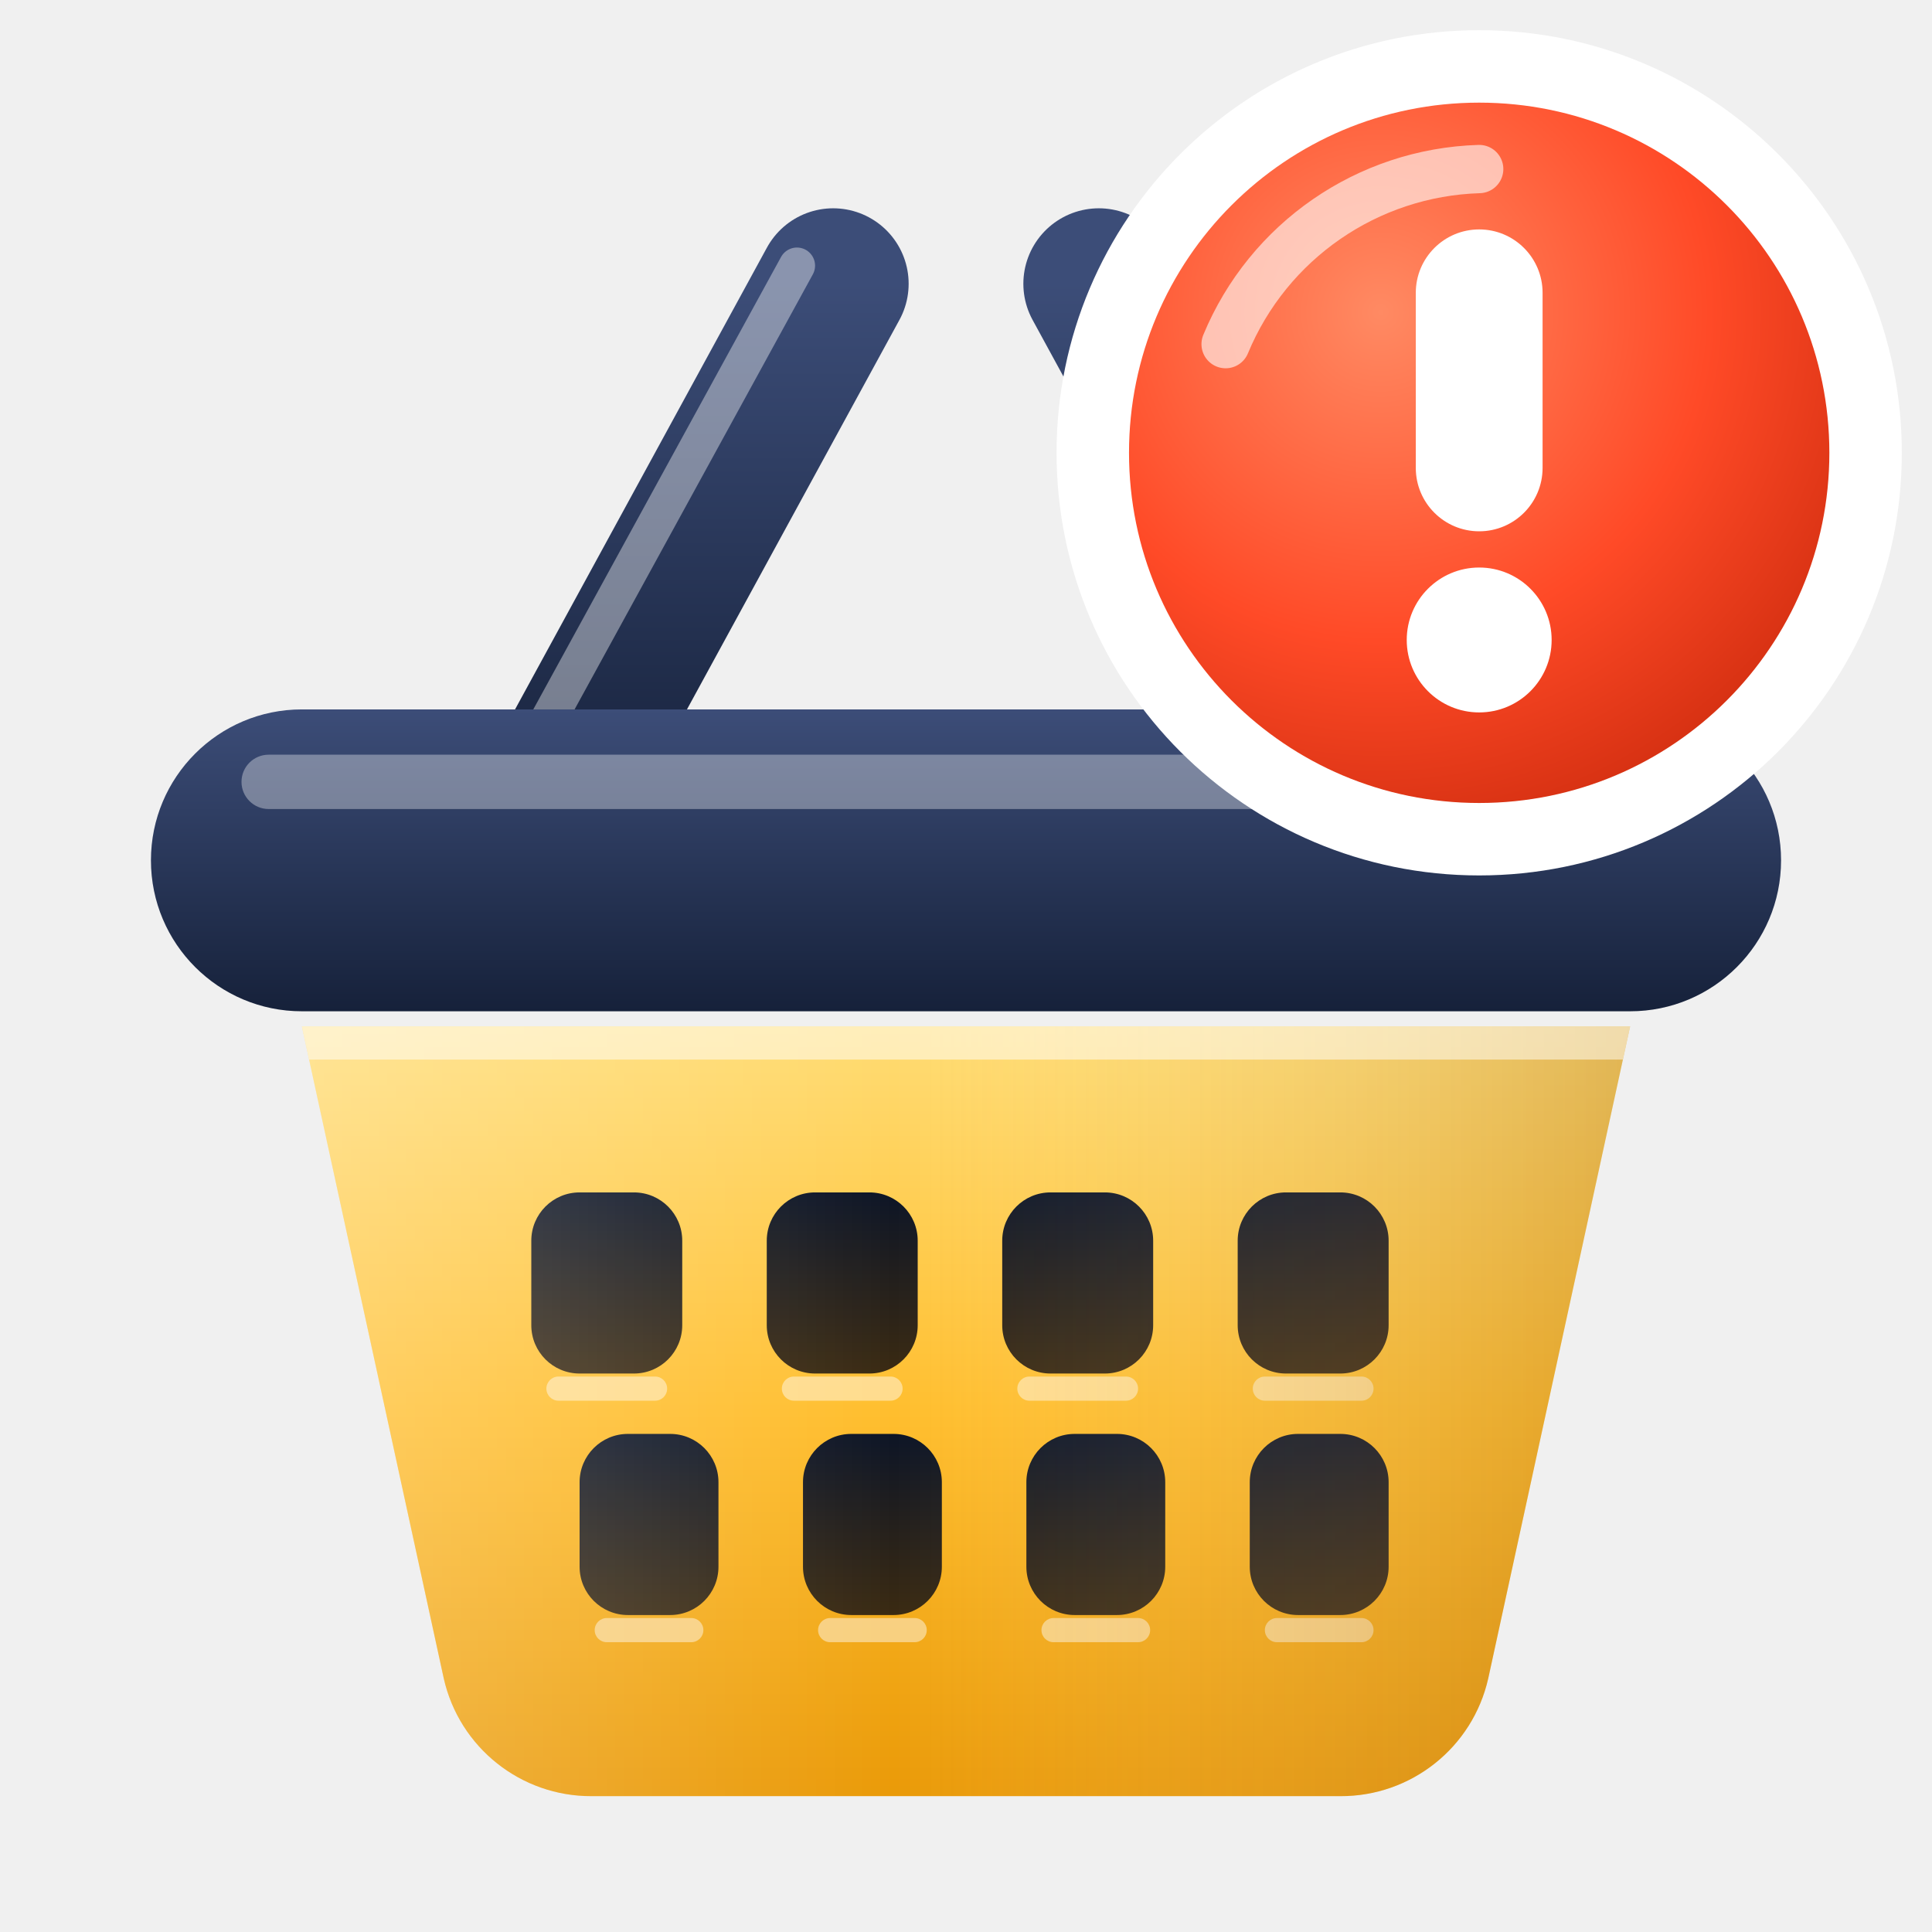
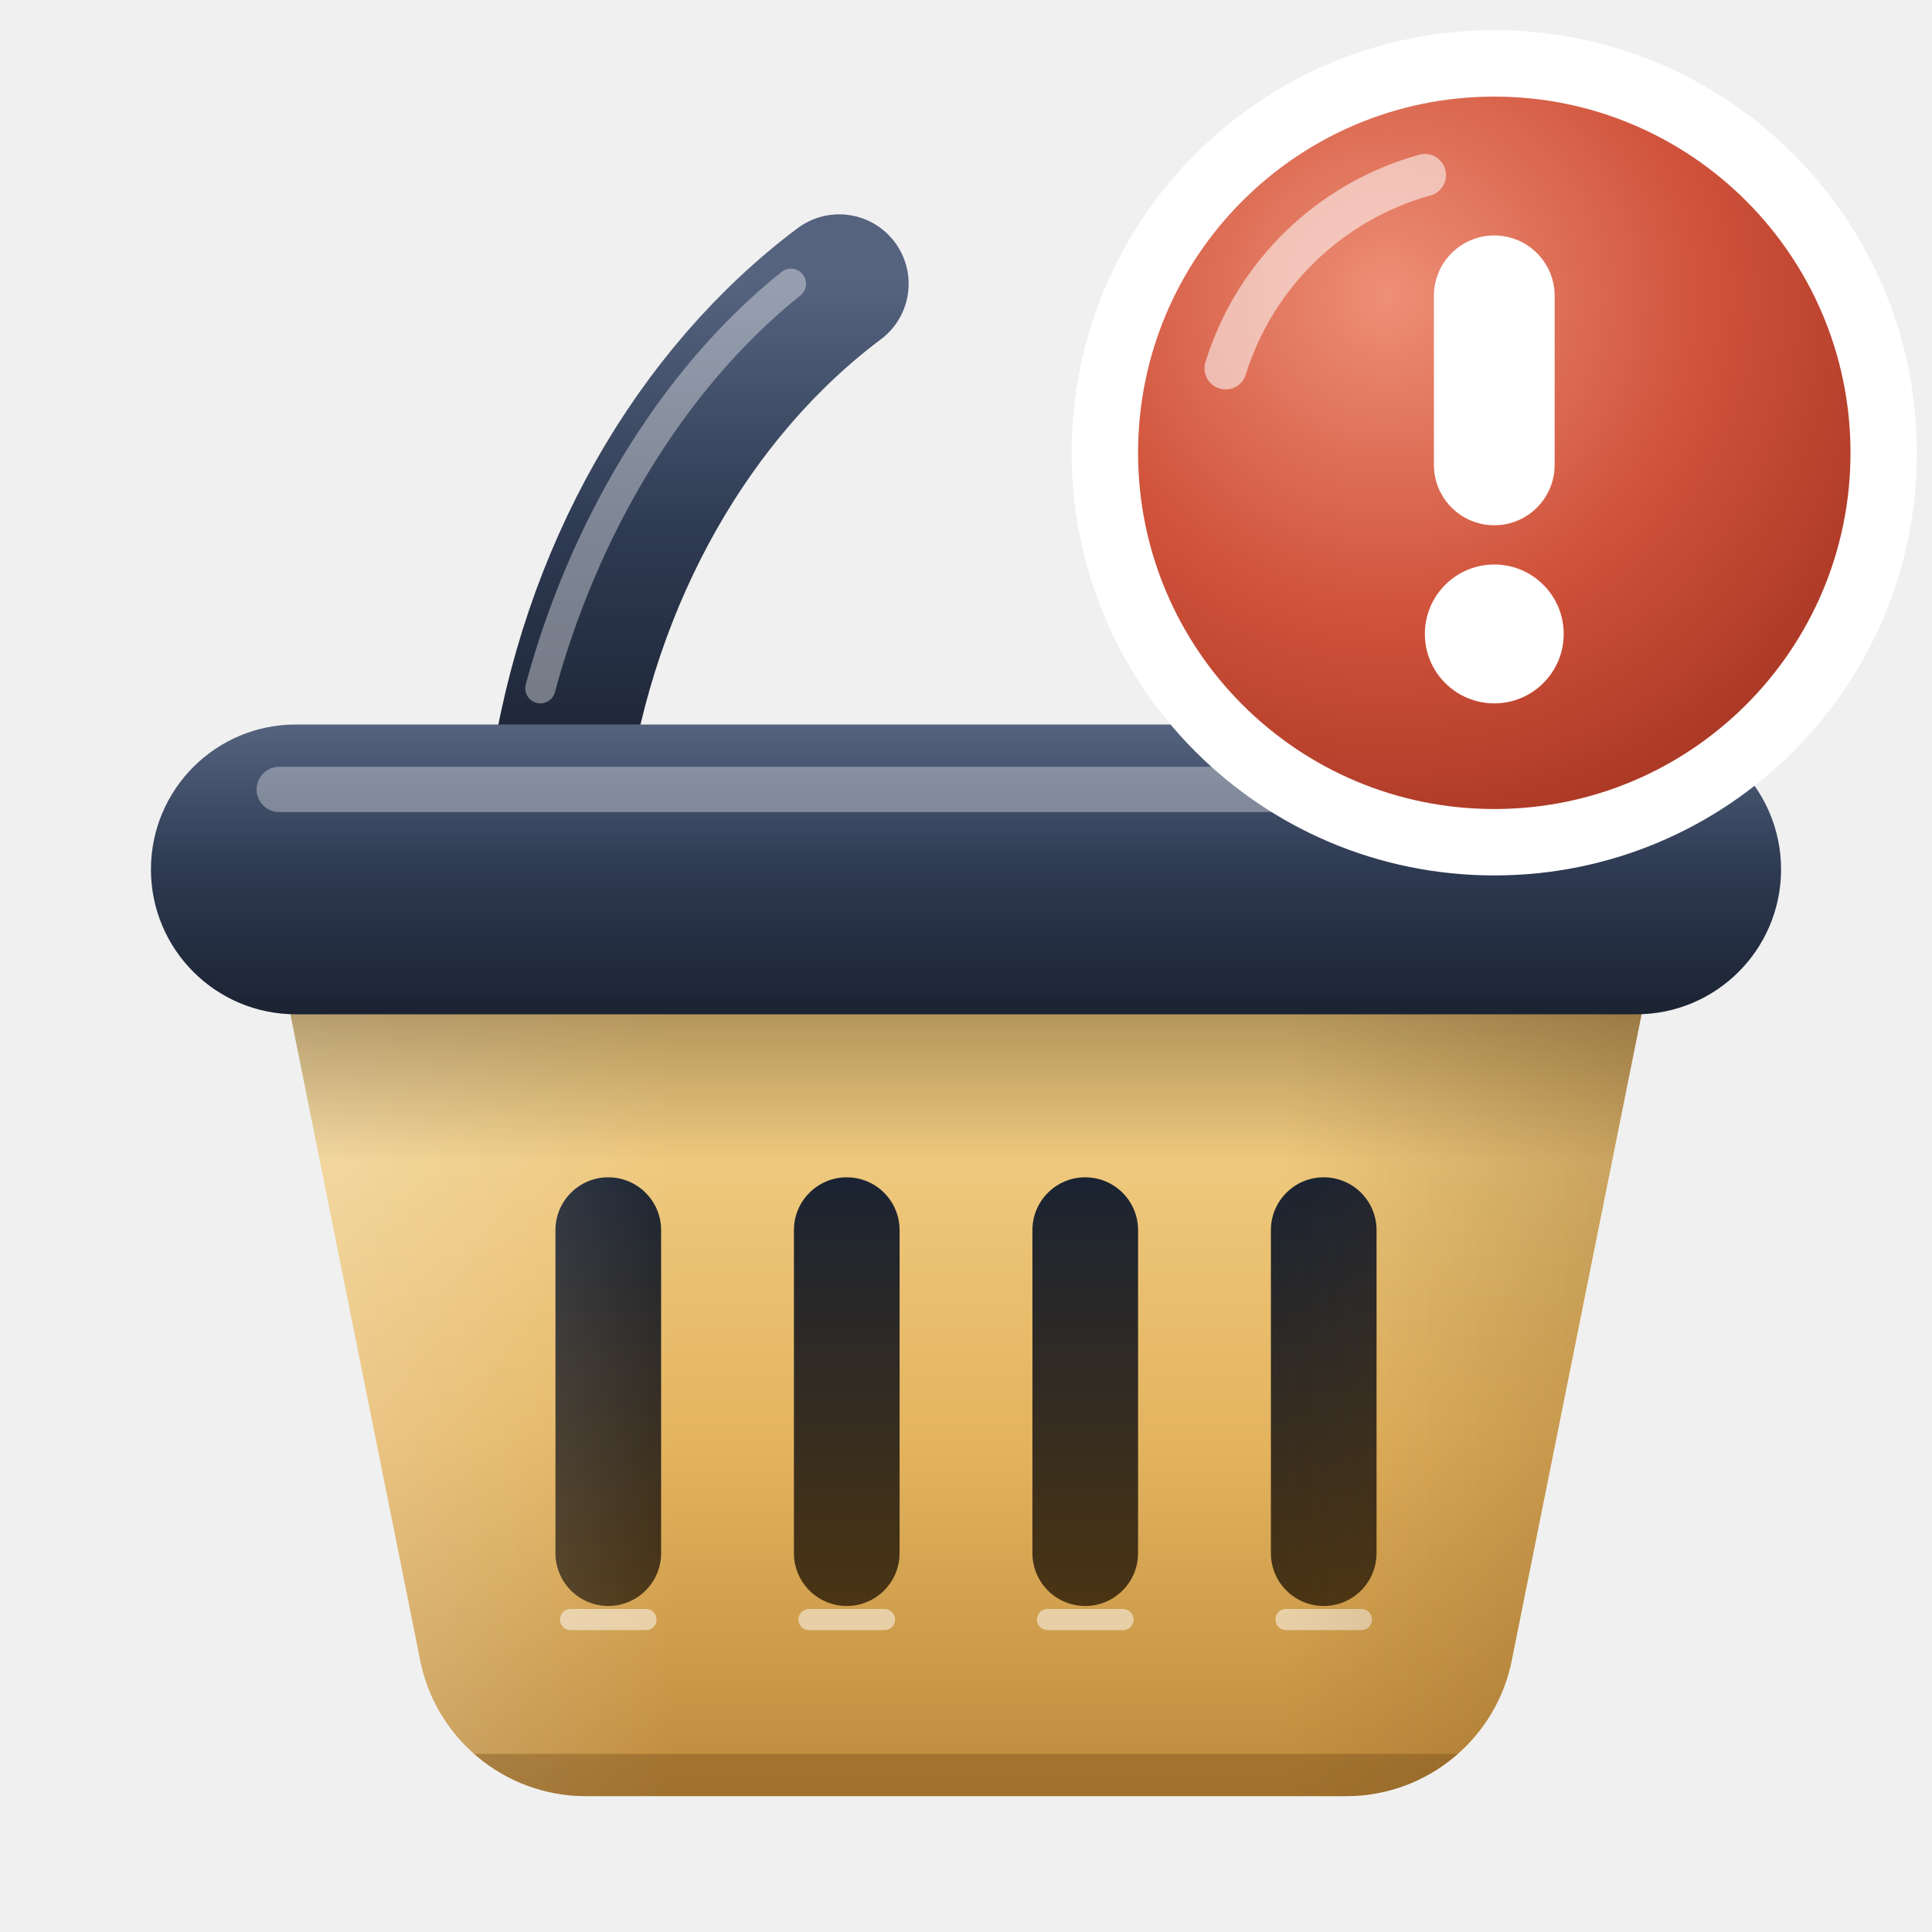
<svg xmlns="http://www.w3.org/2000/svg" viewBox="0 0 64 64" role="img" aria-label="Productos Retirados">
  <defs>
    <linearGradient id="cc" x1="0" y1="0" x2="0" y2="1">
-       <stop offset="0" stop-color="#ffdc73" />
-       <stop offset=".5" stop-color="#ffbe2e" />
-       <stop offset="1" stop-color="#ea9a08" />
+       <stop offset="0" stop-color="#f4d58f" />
+       <stop offset=".55" stop-color="#e4b45f" />
+       <stop offset="1" stop-color="#bd8a3c" />
    </linearGradient>
    <linearGradient id="cl" x1="0" y1="0" x2="1" y2="0">
-       <stop offset="0" stop-color="#fff" stop-opacity=".28" />
-       <stop offset=".45" stop-color="#fff" stop-opacity="0" />
-       <stop offset="1" stop-color="#8a4a00" stop-opacity=".3" />
+       <stop offset="0" stop-color="#fff" stop-opacity=".32" />
+       <stop offset=".3" stop-color="#fff" stop-opacity="0" />
+       <stop offset=".72" stop-color="#6b4312" stop-opacity="0" />
+       <stop offset="1" stop-color="#6b4312" stop-opacity=".34" />
+     </linearGradient>
+     <linearGradient id="cs" x1="0" y1="0" x2="0" y2="1">
+       <stop offset="0" stop-color="#4a2e08" stop-opacity=".42" />
+       <stop offset="1" stop-color="#4a2e08" stop-opacity="0" />
    </linearGradient>
    <linearGradient id="cb" x1="0" y1="0" x2="0" y2="1">
-       <stop offset="0" stop-color="#3c4d78" />
-       <stop offset="1" stop-color="#16213a" />
+       <stop offset="0" stop-color="#55637f" />
+       <stop offset=".5" stop-color="#2e3a52" />
+       <stop offset="1" stop-color="#1b2332" />
    </linearGradient>
-     <linearGradient id="ch" x1="0" y1="0" x2="0" y2="1">
-       <stop offset="0" stop-color="#0d1526" />
-       <stop offset="1" stop-color="#3a2a12" />
+     <linearGradient id="cr" x1="0" y1="0" x2="0" y2="1">
+       <stop offset="0" stop-color="#1b2332" />
+       <stop offset="1" stop-color="#4a3413" />
    </linearGradient>
-     <radialGradient id="ca" cx=".36" cy=".3" r=".85">
-       <stop offset="0" stop-color="#ff8a63" />
-       <stop offset=".55" stop-color="#ff4a27" />
-       <stop offset="1" stop-color="#c8280b" />
+     <radialGradient id="ca" cx=".35" cy=".28" r=".9">
+       <stop offset="0" stop-color="#ee8f77" />
+       <stop offset=".5" stop-color="#d0523a" />
+       <stop offset="1" stop-color="#9c2f1e" />
    </radialGradient>
    <clipPath id="ck">
-       <path d="M10 34h44l-4.7 21.6A5 5 0 0 1 44.4 59.5H19.6a5 5 0 0 1-4.9-3.9z" />
+       <path d="M9.5 33h45l-4.4 21.9A5.6 5.6 0 0 1 44.6 59.5H19.4a5.6 5.6 0 0 1-5.5-4.6z" />
    </clipPath>
  </defs>
-   <path d="M18 27 27.6 9.4M46 27 36.4 9.4" stroke="url(#cb)" stroke-width="5" stroke-linecap="round" fill="none" />
-   <path d="M17.2 25.6 26.4 8.8" stroke="#fff" stroke-opacity=".4" stroke-width="1.2" stroke-linecap="round" fill="none" />
-   <path d="M10 34h44l-4.7 21.6A5 5 0 0 1 44.4 59.5H19.6a5 5 0 0 1-4.9-3.9z" fill="url(#cc)" />
+   <path d="M18.5 26C19.5 19 23 13 27.8 9.4M45.5 26C44.6 21.5 43 17.6 40.8 14.2" stroke="url(#cb)" stroke-width="4.6" stroke-linecap="round" fill="none" />
+   <path d="M17.9 22.8C19.3 17.6 22.2 12.6 26.2 9.4" stroke="#fff" stroke-opacity=".38" stroke-width="1" stroke-linecap="round" fill="none" />
+   <path d="M9.5 33h45l-4.4 21.9A5.6 5.6 0 0 1 44.6 59.5H19.4a5.6 5.6 0 0 1-5.5-4.6z" fill="url(#cc)" />
  <g clip-path="url(#ck)">
-     <rect x="17.6" y="39.5" width="5" height="6" rx="1.6" fill="url(#ch)" />
-     <rect x="18.1" y="45.6" width="4" height=".8" rx=".4" fill="#fff" opacity=".45" />
-     <rect x="25.4" y="39.5" width="5" height="6" rx="1.6" fill="url(#ch)" />
-     <rect x="25.9" y="45.6" width="4" height=".8" rx=".4" fill="#fff" opacity=".45" />
-     <rect x="33.2" y="39.5" width="5" height="6" rx="1.6" fill="url(#ch)" />
-     <rect x="33.7" y="45.6" width="4" height=".8" rx=".4" fill="#fff" opacity=".45" />
-     <rect x="41" y="39.5" width="5" height="6" rx="1.6" fill="url(#ch)" />
-     <rect x="41.5" y="45.6" width="4" height=".8" rx=".4" fill="#fff" opacity=".45" />
-     <rect x="19.2" y="47.5" width="4.6" height="6" rx="1.6" fill="url(#ch)" />
-     <rect x="19.7" y="53.6" width="3.6" height=".8" rx=".4" fill="#fff" opacity=".45" />
-     <rect x="26.6" y="47.5" width="4.6" height="6" rx="1.6" fill="url(#ch)" />
-     <rect x="27.1" y="53.6" width="3.6" height=".8" rx=".4" fill="#fff" opacity=".45" />
-     <rect x="34" y="47.5" width="4.6" height="6" rx="1.6" fill="url(#ch)" />
-     <rect x="34.5" y="53.6" width="3.6" height=".8" rx=".4" fill="#fff" opacity=".45" />
-     <rect x="41.4" y="47.5" width="4.6" height="6" rx="1.6" fill="url(#ch)" />
-     <rect x="41.9" y="53.6" width="3.6" height=".8" rx=".4" fill="#fff" opacity=".45" />
-     <rect x="8" y="33" width="48" height="28" fill="url(#cl)" />
-     <rect x="8" y="33.5" width="48" height="1.6" fill="#fff" opacity=".5" />
+     <rect x="18.4" y="39" width="3.5" height="14.2" rx="1.75" fill="url(#cr)" />
+     <path d="M18.9 53.65h2.5" stroke="#fff" stroke-opacity=".5" stroke-width=".7" stroke-linecap="round" />
+     <rect x="26.3" y="39" width="3.5" height="14.2" rx="1.75" fill="url(#cr)" />
+     <path d="M26.8 53.65h2.5" stroke="#fff" stroke-opacity=".5" stroke-width=".7" stroke-linecap="round" />
+     <rect x="34.2" y="39" width="3.5" height="14.2" rx="1.75" fill="url(#cr)" />
+     <path d="M34.7 53.65h2.5" stroke="#fff" stroke-opacity=".5" stroke-width=".7" stroke-linecap="round" />
+     <rect x="42.1" y="39" width="3.5" height="14.2" rx="1.75" fill="url(#cr)" />
+     <path d="M42.6 53.65h2.5" stroke="#fff" stroke-opacity=".5" stroke-width=".7" stroke-linecap="round" />
+     <rect x="8" y="33" width="48" height="27" fill="url(#cl)" />
+     <rect x="8" y="33" width="48" height="5.5" fill="url(#cs)" />
+     <path d="M12 58.8h40" stroke="#6b4312" stroke-opacity=".35" stroke-width="1.4" />
  </g>
-   <rect x="5" y="23.5" width="54" height="10" rx="5" fill="url(#cb)" />
-   <rect x="8" y="25" width="48" height="1.8" rx=".9" fill="#fff" opacity=".35" />
-   <circle cx="49" cy="15" r="14" fill="#fff" />
-   <circle cx="49" cy="15" r="11.6" fill="url(#ca)" />
-   <path d="M40.6 11.4a9.4 9.4 0 0 1 8.4-5.8" stroke="#fff" stroke-opacity=".6" stroke-width="1.6" stroke-linecap="round" fill="none" />
-   <rect x="46.9" y="7.6" width="4.2" height="10" rx="2.1" fill="#fff" />
-   <circle cx="49" cy="21.2" r="2.4" fill="#fff" />
+   <rect x="5" y="24" width="54" height="9.6" rx="4.8" fill="url(#cb)" />
+   <rect x="8.5" y="25.4" width="47" height="1.5" rx=".75" fill="#fff" opacity=".34" />
+   <circle cx="49.5" cy="15" r="14" fill="#fff" />
+   <circle cx="49.5" cy="15" r="11.8" fill="url(#ca)" />
+   <path d="M40.6 12.2a9.6 9.6 0 0 1 6.6-6.4" stroke="#fff" stroke-opacity=".55" stroke-width="1.4" stroke-linecap="round" fill="none" />
+   <rect x="47.5" y="7.8" width="4" height="9.6" rx="2" fill="#fff" />
+   <circle cx="49.5" cy="21" r="2.3" fill="#fff" />
</svg>
